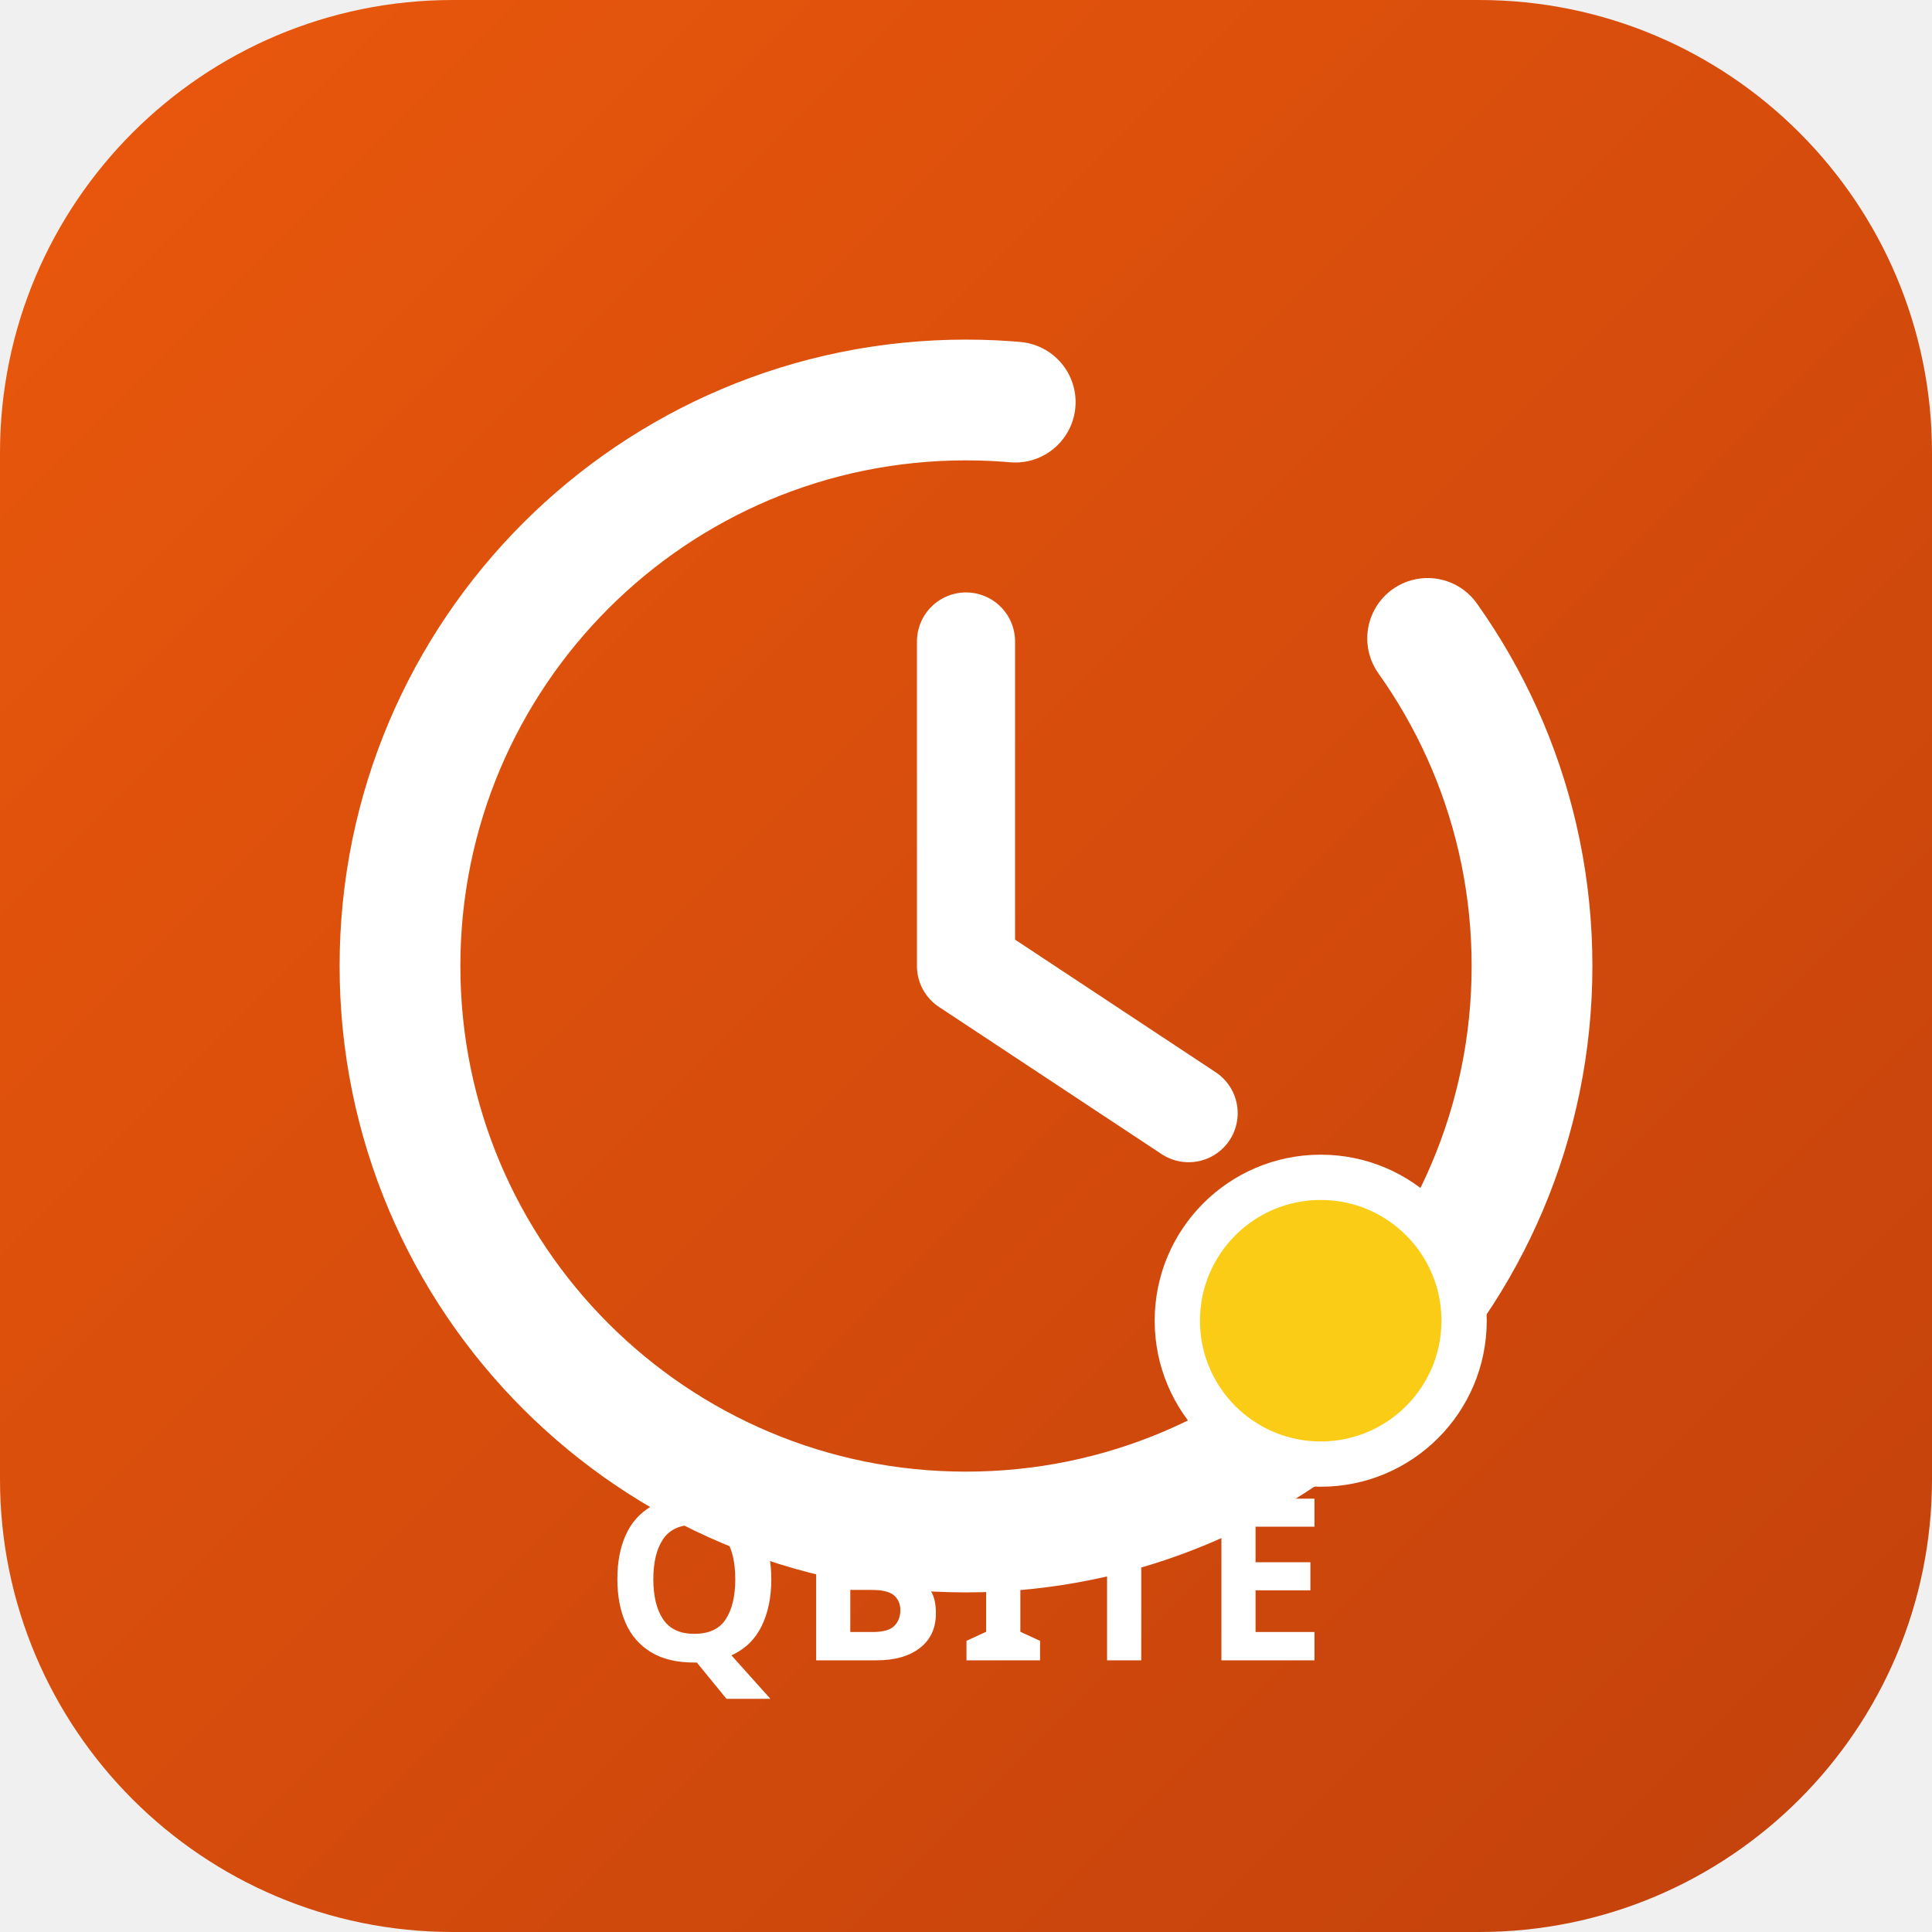
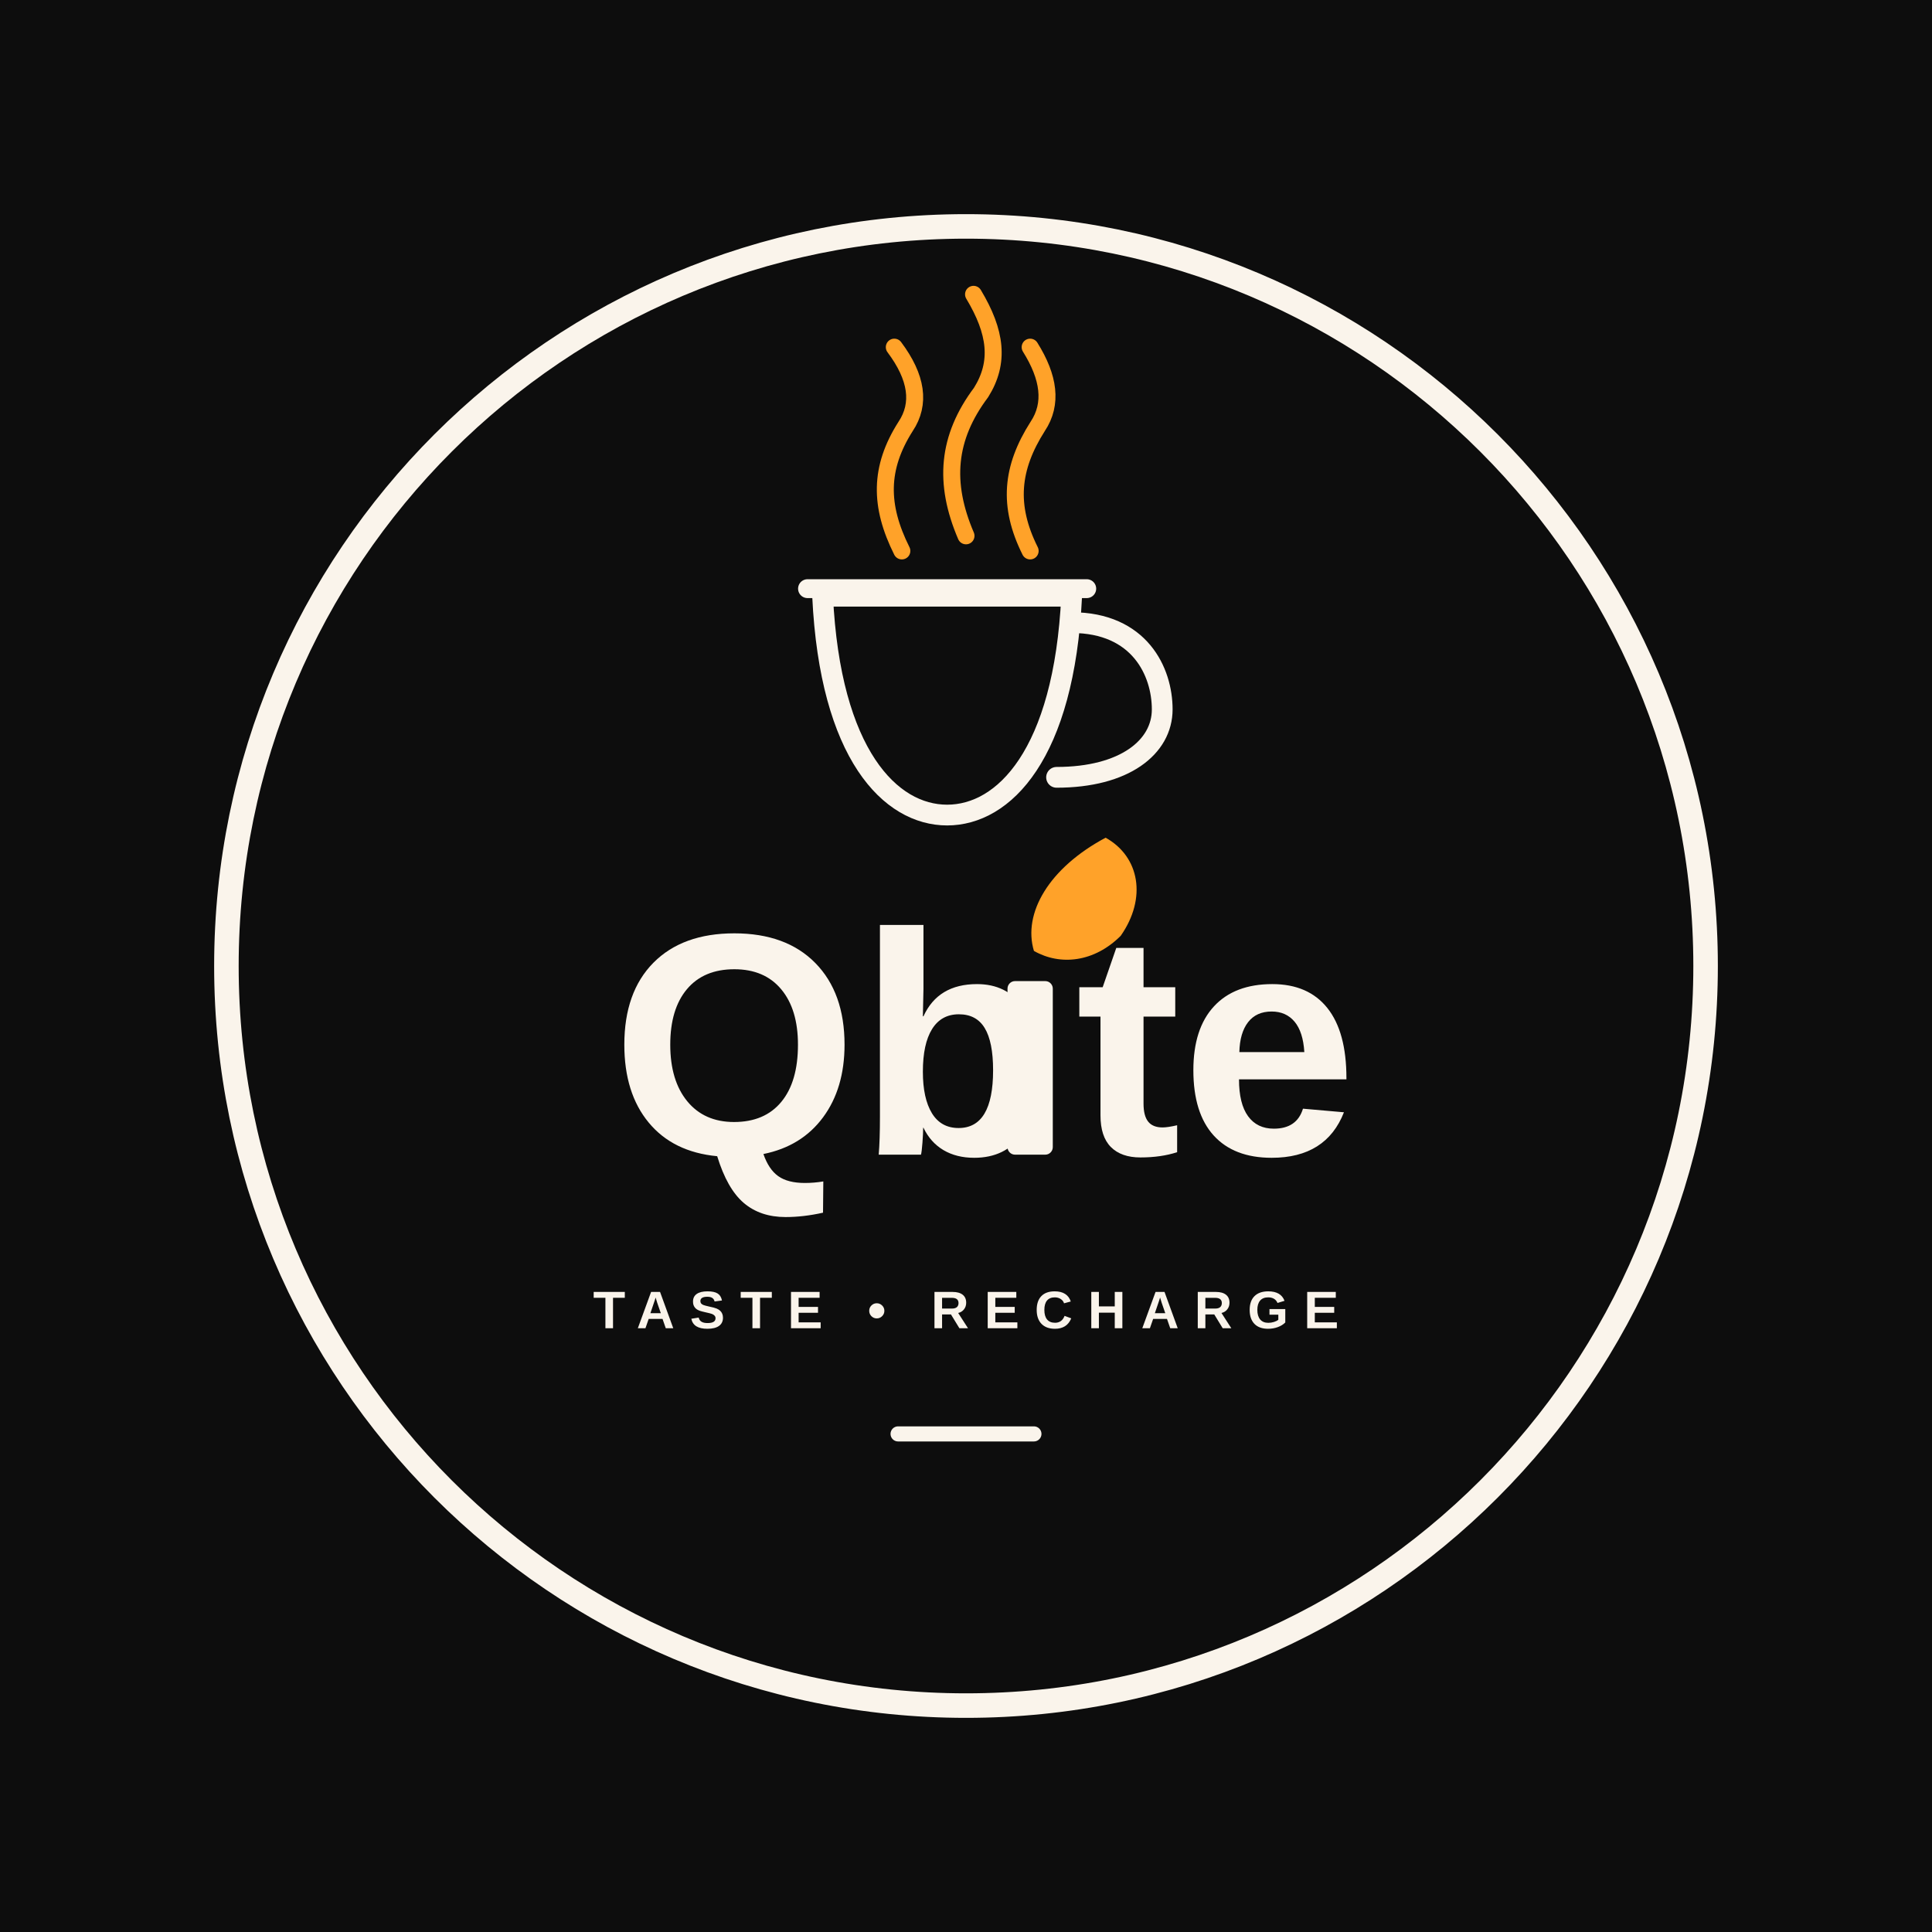
<svg xmlns="http://www.w3.org/2000/svg" viewBox="0 0 512 512" width="512" height="512">
-   <defs>
-     <linearGradient id="qbiteGrad512" x1="0%" y1="0%" x2="100%" y2="100%">
-       <stop offset="0%" stop-color="#ea580c" />
-       <stop offset="100%" stop-color="#c2410c" />
-     </linearGradient>
-   </defs>
-   <rect width="512" height="512" rx="120" fill="url(#qbiteGrad512)" />
-   <circle cx="256" cy="256" r="150" fill="none" stroke="#ffffff" stroke-width="32" stroke-dasharray="720 130" stroke-linecap="round" />
-   <path d="M256 170 L256 256 L315 295" fill="none" stroke="#ffffff" stroke-width="26" stroke-linecap="round" stroke-linejoin="round" />
-   <circle cx="350" cy="350" r="38" fill="#facc15" stroke="#ffffff" stroke-width="12" />
-   <text x="256" y="440" font-family="system-ui, sans-serif" font-weight="900" font-size="60" fill="#ffffff" text-anchor="middle" letter-spacing="3">QBITE</text>
+   <rect width="512" height="512" fill="#0D0D0D" />
+   <circle cx="256" cy="256" r="196" fill="none" stroke="#FAF4EB" stroke-width="6.5" />
+   <g fill="none" stroke="#FFA229" stroke-width="4.5" stroke-linecap="round" stroke-linejoin="round">
+     <path d="M239 146 C233 134 233 124 240 113 C244 107 243 100 237 92" />
+     <path d="M256 142 C250 128 251 116 260 104 C265 96 264 88 258 78" />
+     <path d="M273 146 C267 134 268 124 275 113 C279 107 278 100 273 92" />
+   </g>
+   <g fill="none" stroke="#FAF4EB" stroke-width="5.5" stroke-linecap="round" stroke-linejoin="round">
+     <line x1="214" y1="156" x2="288" y2="156" stroke-width="5" />
+     <path d="M218 158 C220 200 236 216 251 216 C266 216 282 200 284 158 Z" />
+     <path d="M284 165 C302 165 308 178 308 188 C308 198 298 206 280 206" />
+   </g>
+   <text x="162" y="306" font-family="'Plus Jakarta Sans', 'Liberation Sans', 'FreeSans', system-ui, sans-serif" font-size="84" font-weight="bold" fill="#FAF4EB">Qb</text>
+   <rect x="267" y="260" width="12" height="46" rx="2" fill="#FAF4EB" />
+   <path d="M274 252 C271 242 278 230 293 222 C302 227 304 238 297 248 C290 255 281 256 274 252 Z" fill="#FFA229" />
+   <text x="285" y="306" font-family="'Plus Jakarta Sans', 'Liberation Sans', 'FreeSans', system-ui, sans-serif" font-size="84" font-weight="bold" fill="#FAF4EB">te</text>
+   <text x="256" y="352" font-family="'Plus Jakarta Sans', 'Liberation Sans', 'FreeSans', system-ui, sans-serif" font-size="14" font-weight="bold" fill="#FAF4EB" text-anchor="middle" letter-spacing="4">
+     TASTE  •  RECHARGE
+   </text>
+   <line x1="238" y1="380" x2="274" y2="380" stroke="#FAF4EB" stroke-width="4" stroke-linecap="round" />
</svg>
